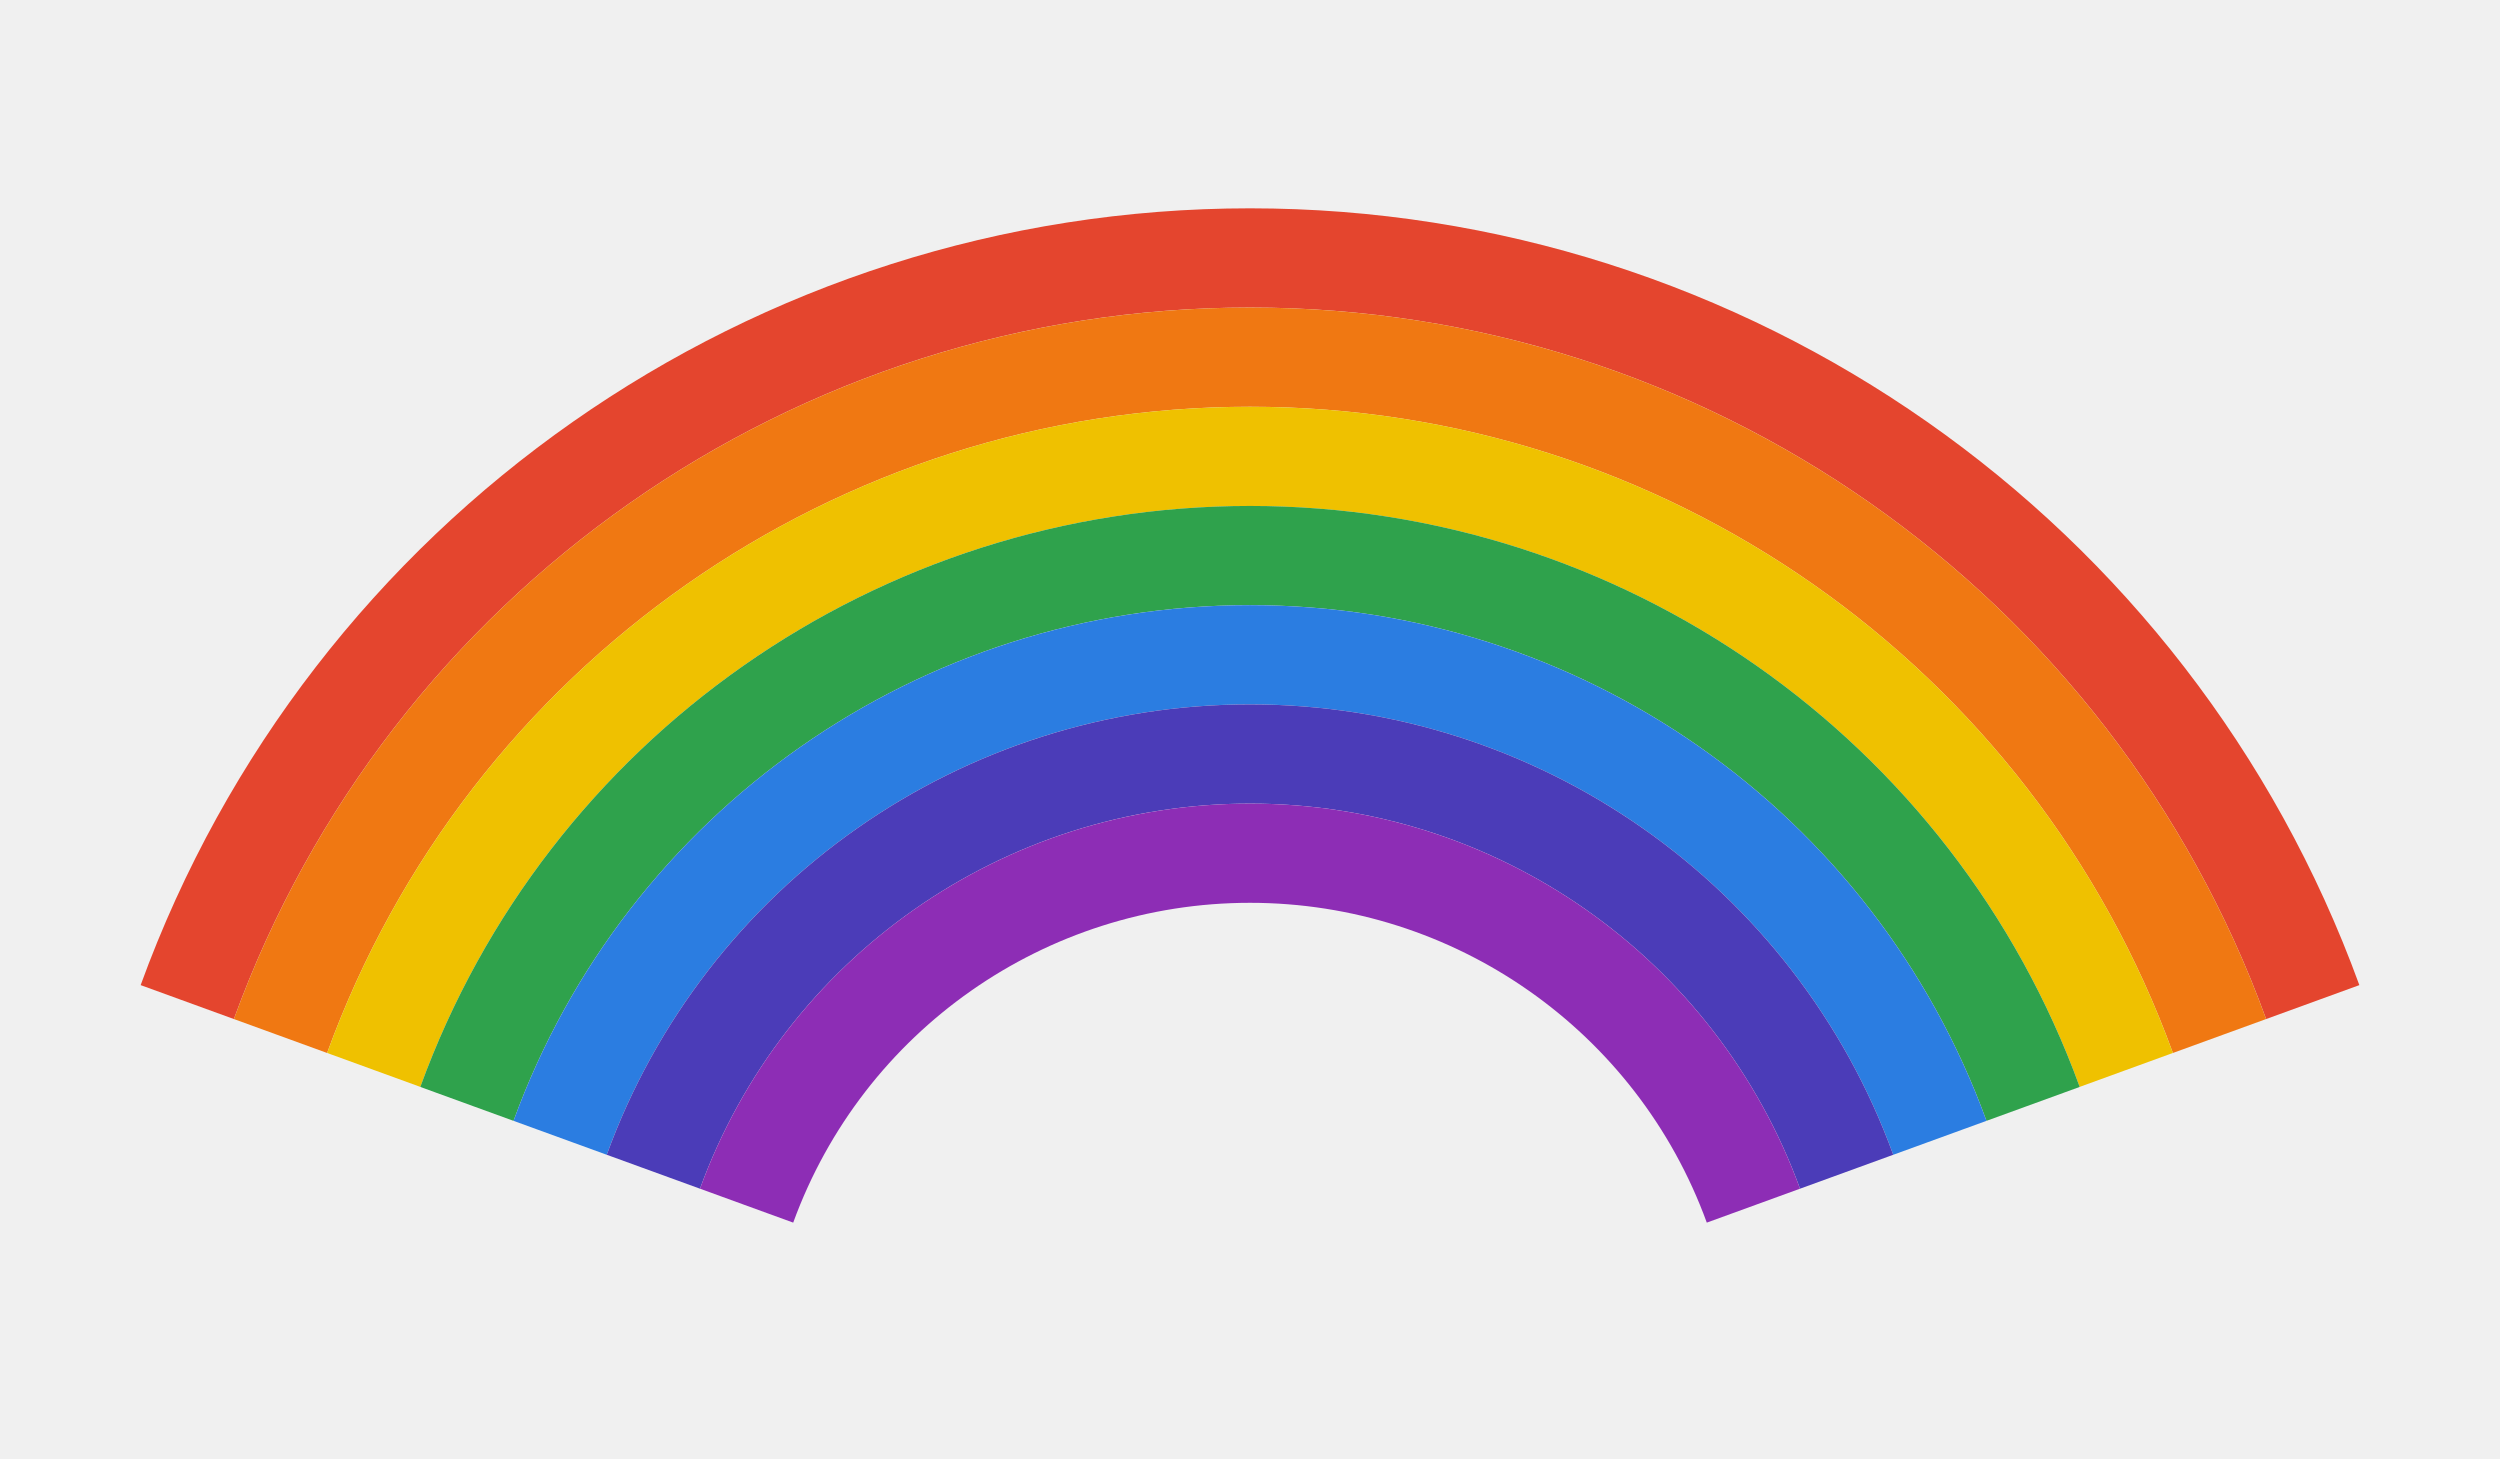
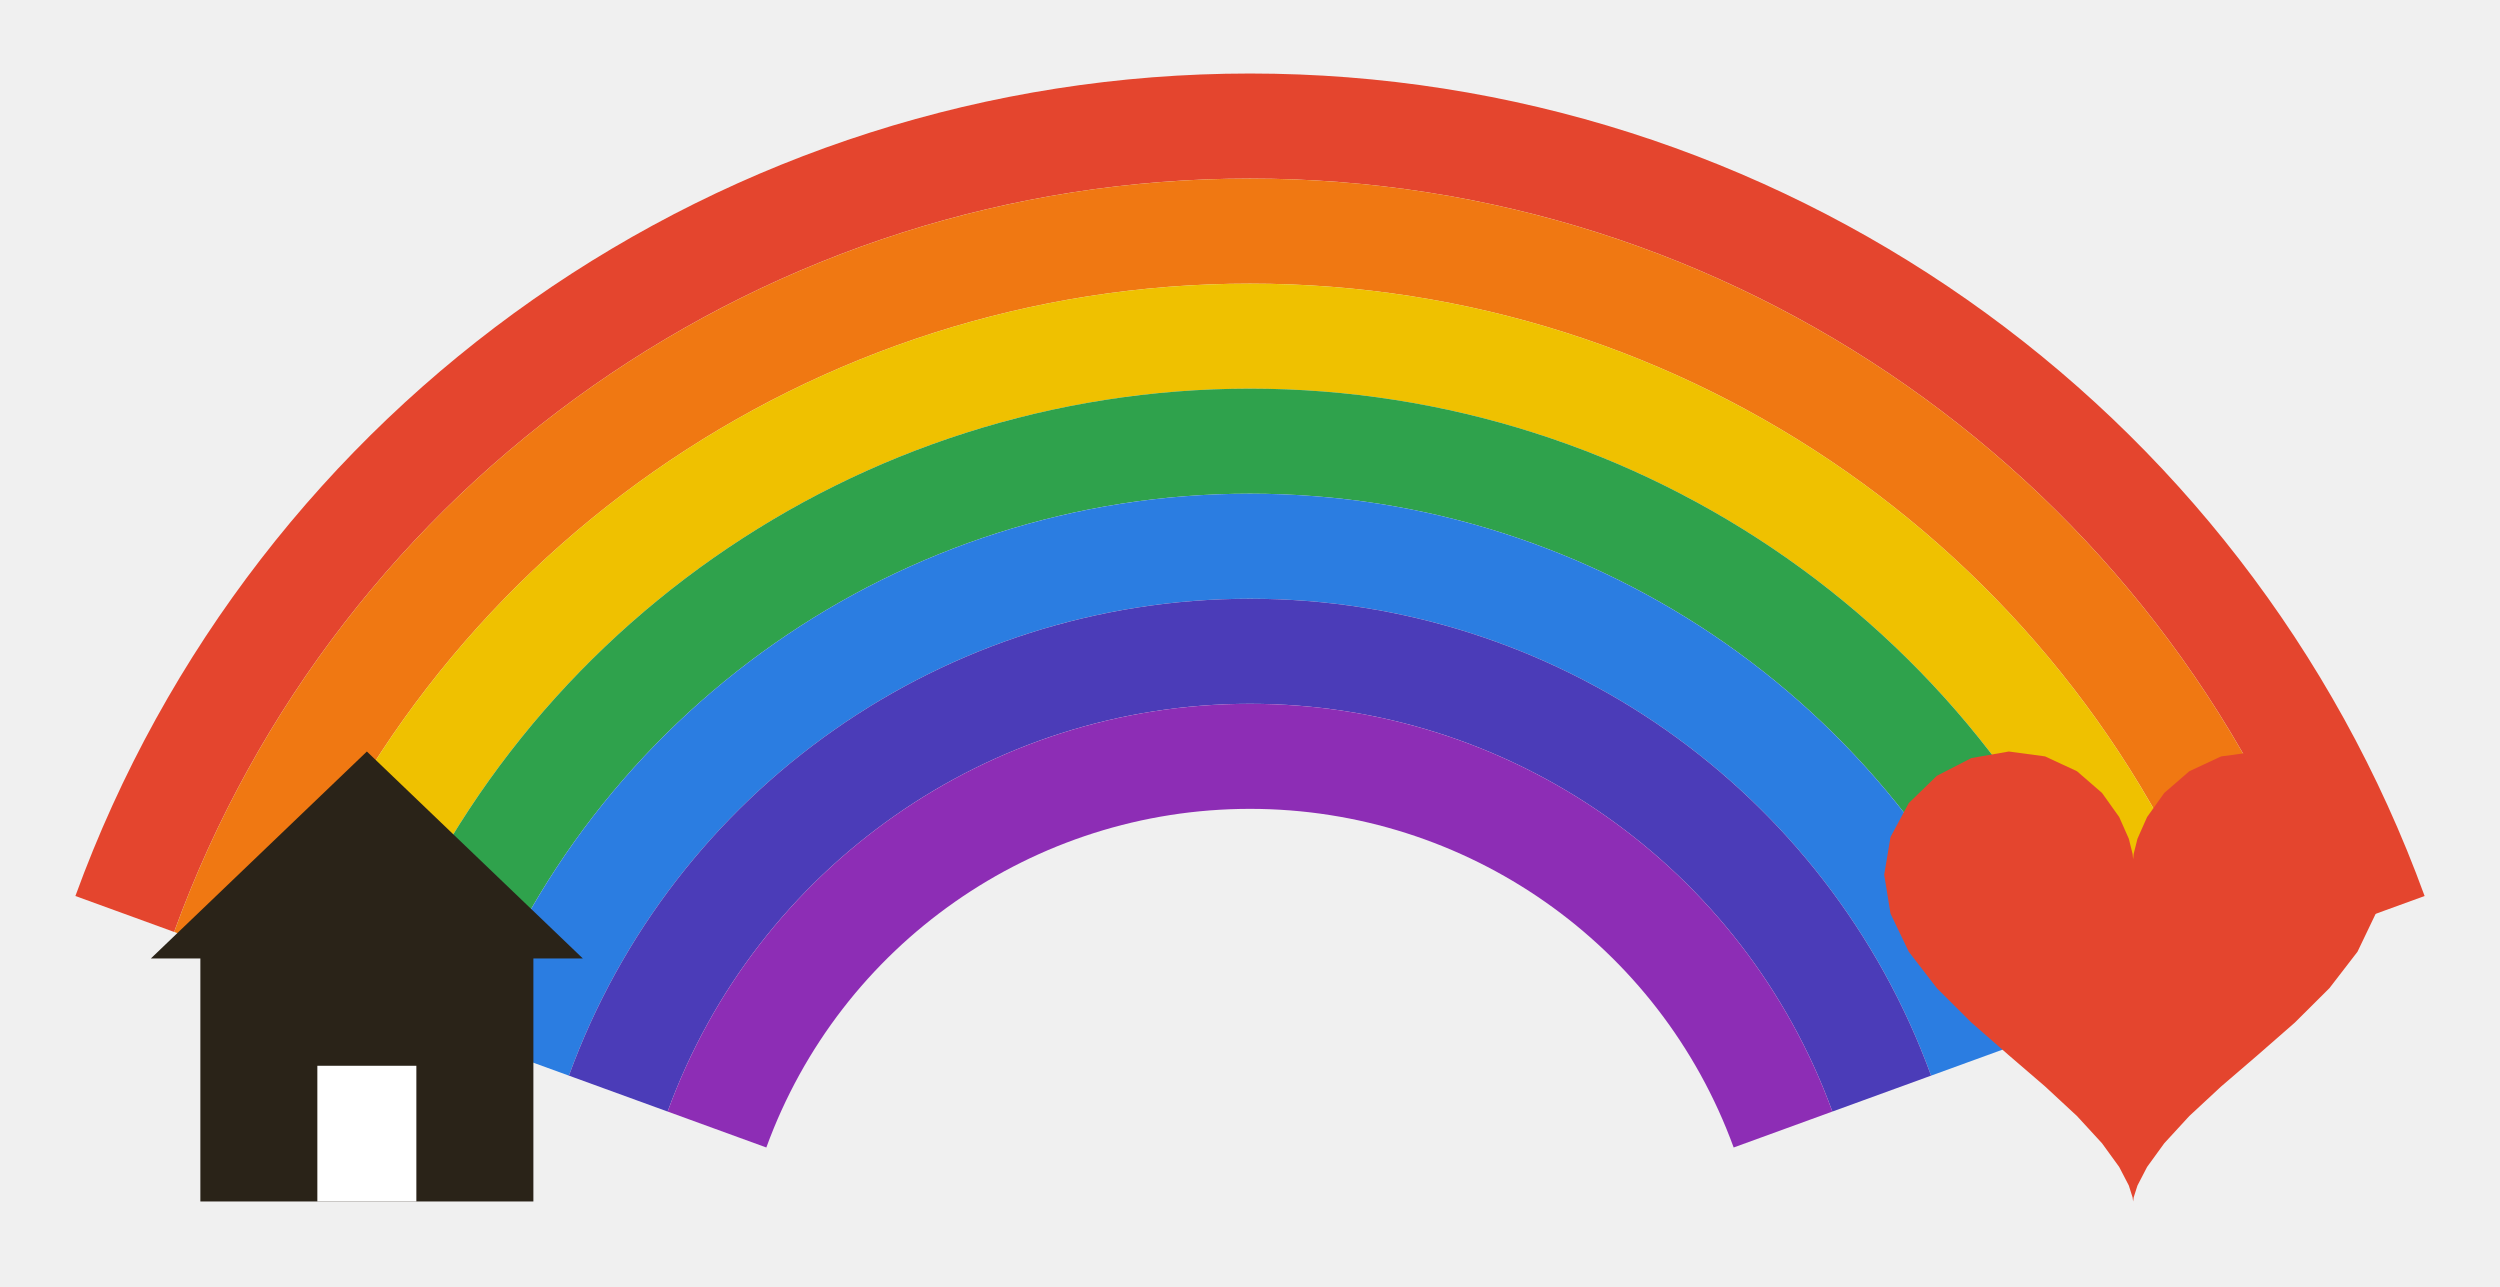
- <svg xmlns="http://www.w3.org/2000/svg" viewBox="0 0 72 42" fill="none" aria-hidden="true">
+ <svg xmlns="http://www.w3.org/2000/svg" viewBox="2 4 68 35" fill="none" aria-hidden="true">
  <path d="M 5.393 28.860 A 32.571 32.571 0 0 1 66.607 28.860" stroke="#e4452e" stroke-width="2.857" stroke-linecap="butt" />
  <path d="M 8.078 29.837 A 29.714 29.714 0 0 1 63.922 29.837" stroke="#f07812" stroke-width="2.857" stroke-linecap="butt" />
  <path d="M 10.763 30.814 A 26.857 26.857 0 0 1 61.237 30.814" stroke="#efc100" stroke-width="2.857" stroke-linecap="butt" />
  <path d="M 13.447 31.792 A 24.000 24.000 0 0 1 58.553 31.792" stroke="#2fa24c" stroke-width="2.857" stroke-linecap="butt" />
  <path d="M 16.132 32.769 A 21.143 21.143 0 0 1 55.868 32.769" stroke="#2b7de1" stroke-width="2.857" stroke-linecap="butt" />
  <path d="M 18.817 33.746 A 18.286 18.286 0 0 1 53.183 33.746" stroke="#4b3cb8" stroke-width="2.857" stroke-linecap="butt" />
  <path d="M 21.502 34.723 A 15.429 15.429 0 0 1 50.498 34.723" stroke="#8d2db5" stroke-width="2.857" stroke-linecap="butt" />
+   <rect x="7.450" y="29.581" width="9.058" height="7.099" fill="#2a2318" />
+   <path d="M 11.979 24.441 L 6.103 30.071 L 17.854 30.071 Z" fill="#2a2318" />
+   <rect x="10.632" y="32.989" width="2.693" height="3.692" fill="#ffffff" />
+   <path d="M 60.021 27.370 L 60.036 27.224 L 60.139 26.814 L 60.401 26.223 L 60.868 25.568 L 61.549 24.978 L 62.415 24.574 L 63.403 24.441 L 64.420 24.619 L 65.361 25.102 L 66.124 25.843 L 66.620 26.766 L 66.793 27.793 L 66.620 28.851 L 66.124 29.887 L 65.361 30.877 L 64.420 31.814 L 63.403 32.703 L 62.415 33.552 L 61.549 34.356 L 60.868 35.097 L 60.401 35.741 L 60.139 36.246 L 60.036 36.569 L 60.021 36.681 L 60.006 36.569 L 59.904 36.246 L 59.642 35.741 L 59.175 35.097 L 58.494 34.356 L 57.627 33.552 L 56.640 32.703 L 55.623 31.814 L 54.682 30.877 L 53.919 29.887 L 53.422 28.851 L 53.250 27.793 L 53.422 26.766 L 53.919 25.843 L 54.682 25.102 L 55.623 24.619 L 56.640 24.441 L 57.627 24.574 L 58.494 24.978 L 59.175 25.568 L 59.642 26.223 L 59.904 26.814 L 60.006 27.224 Z" fill="#e4452e" />
</svg>
